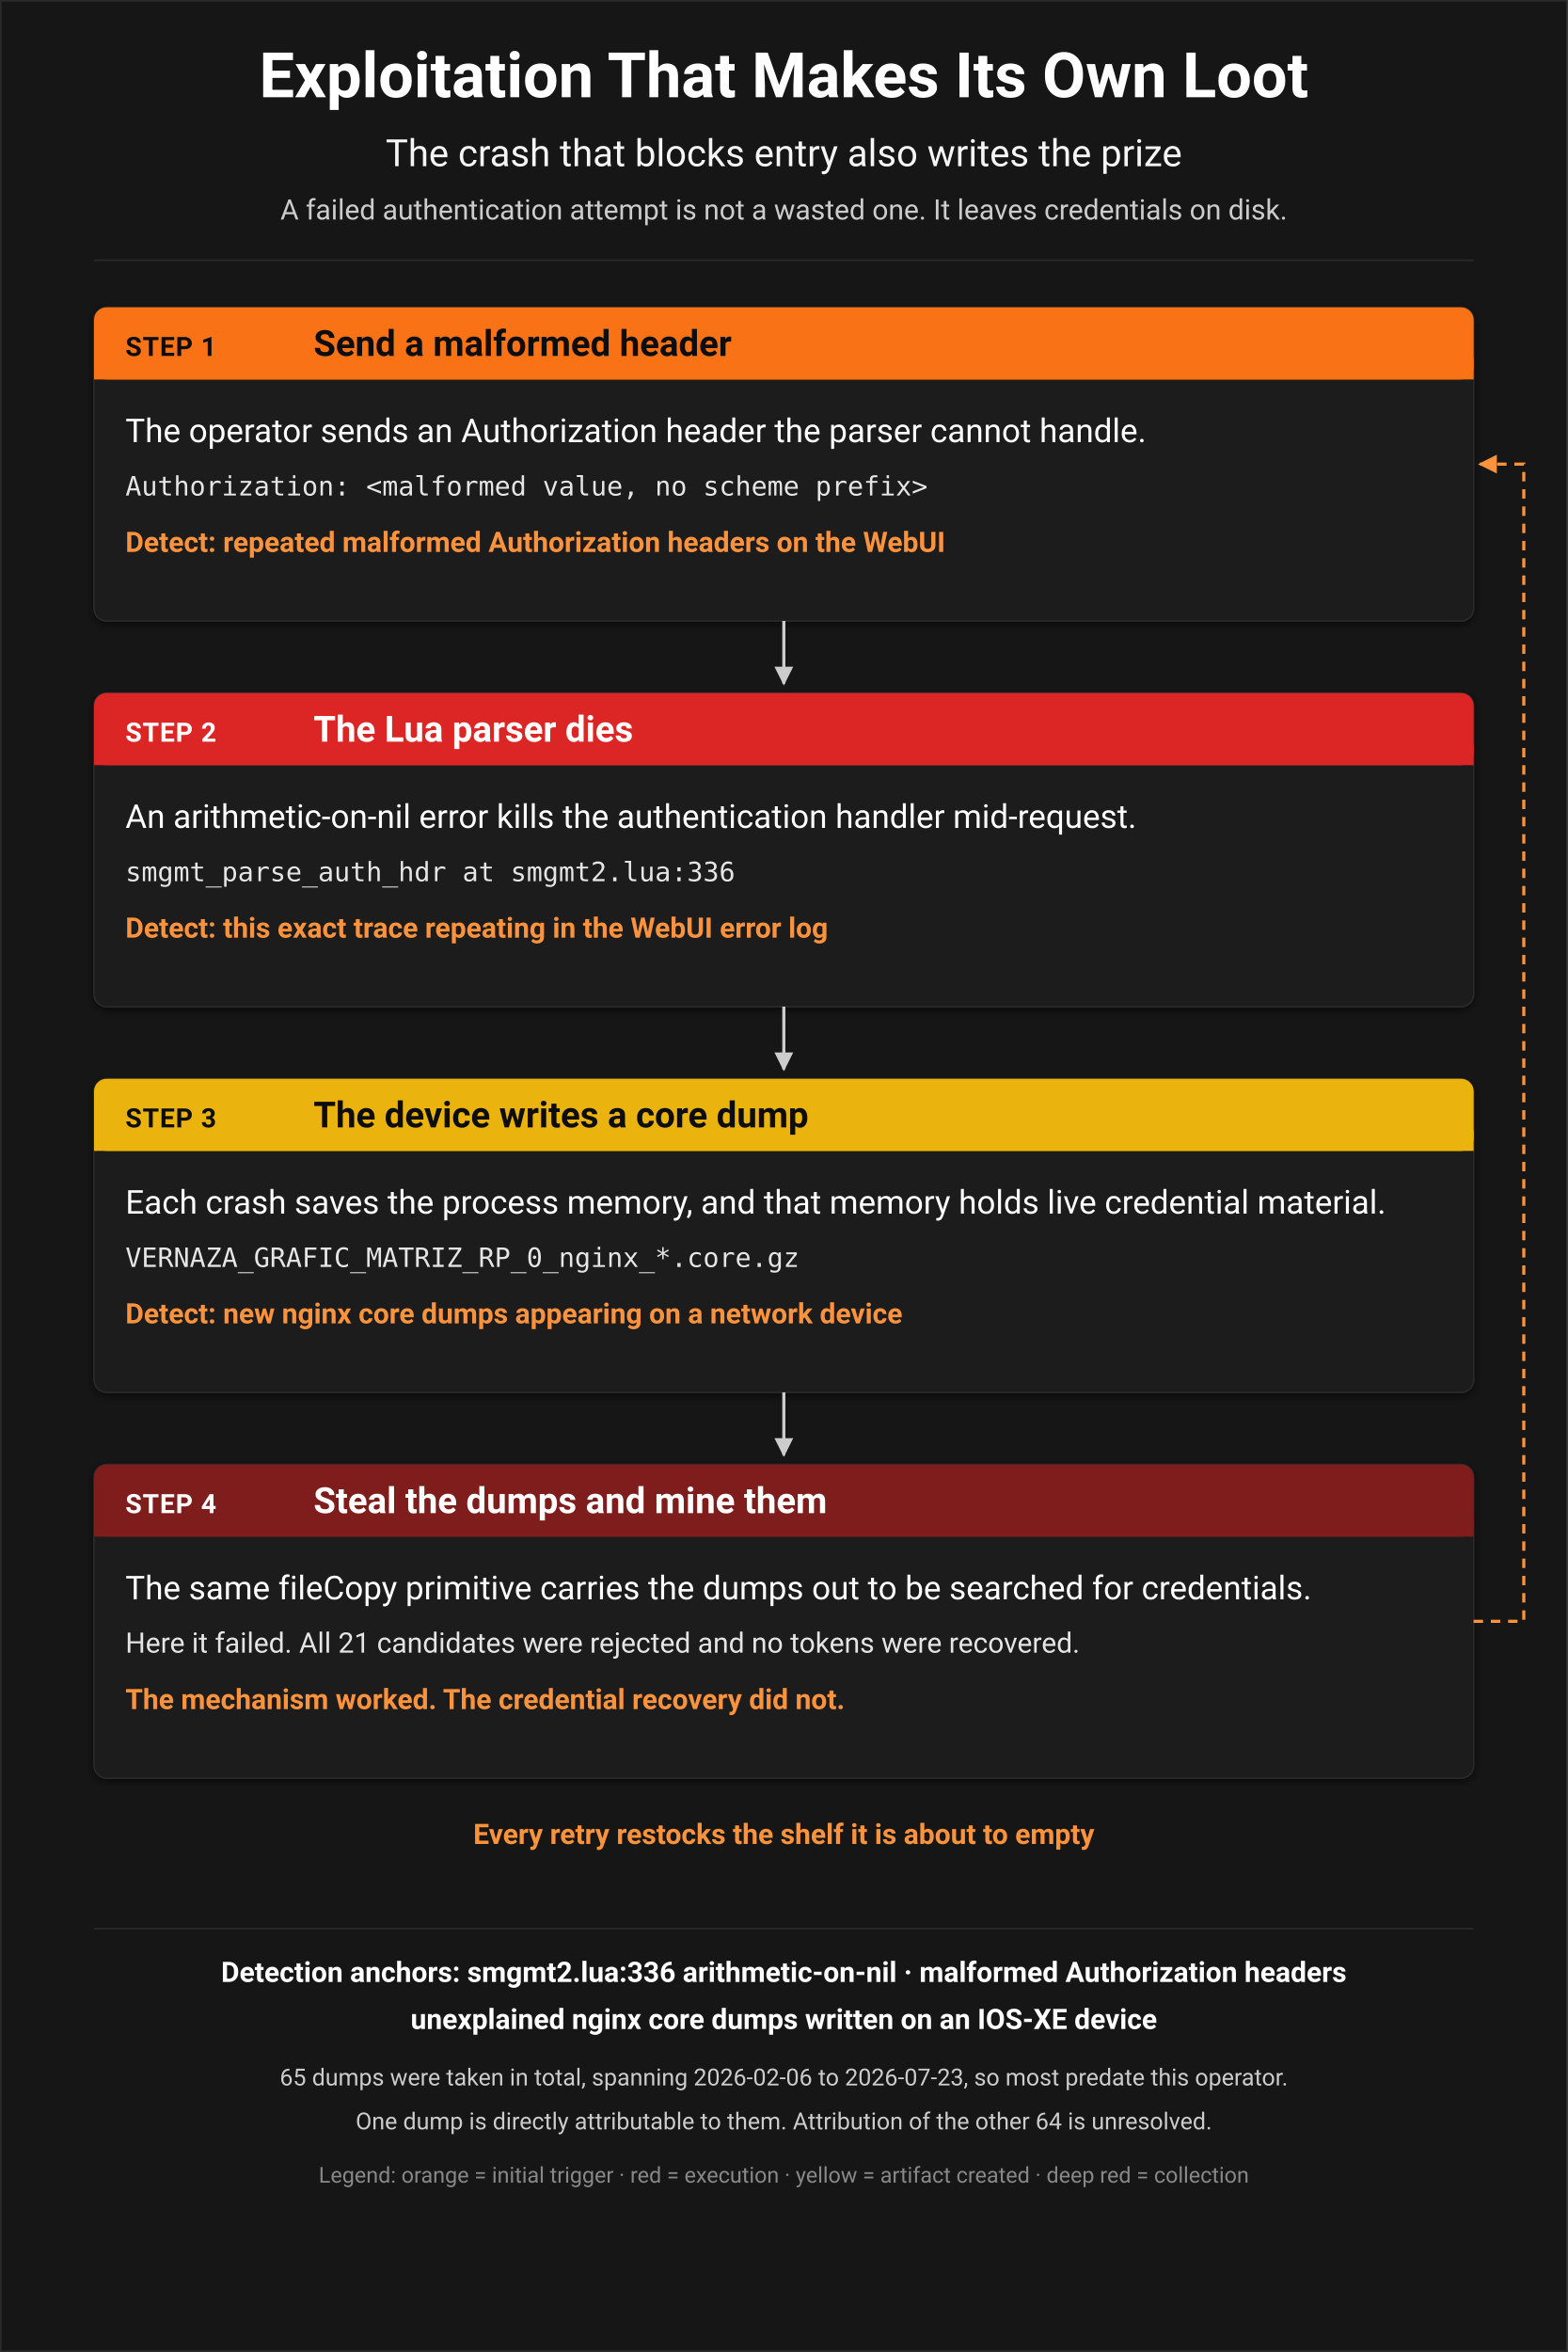
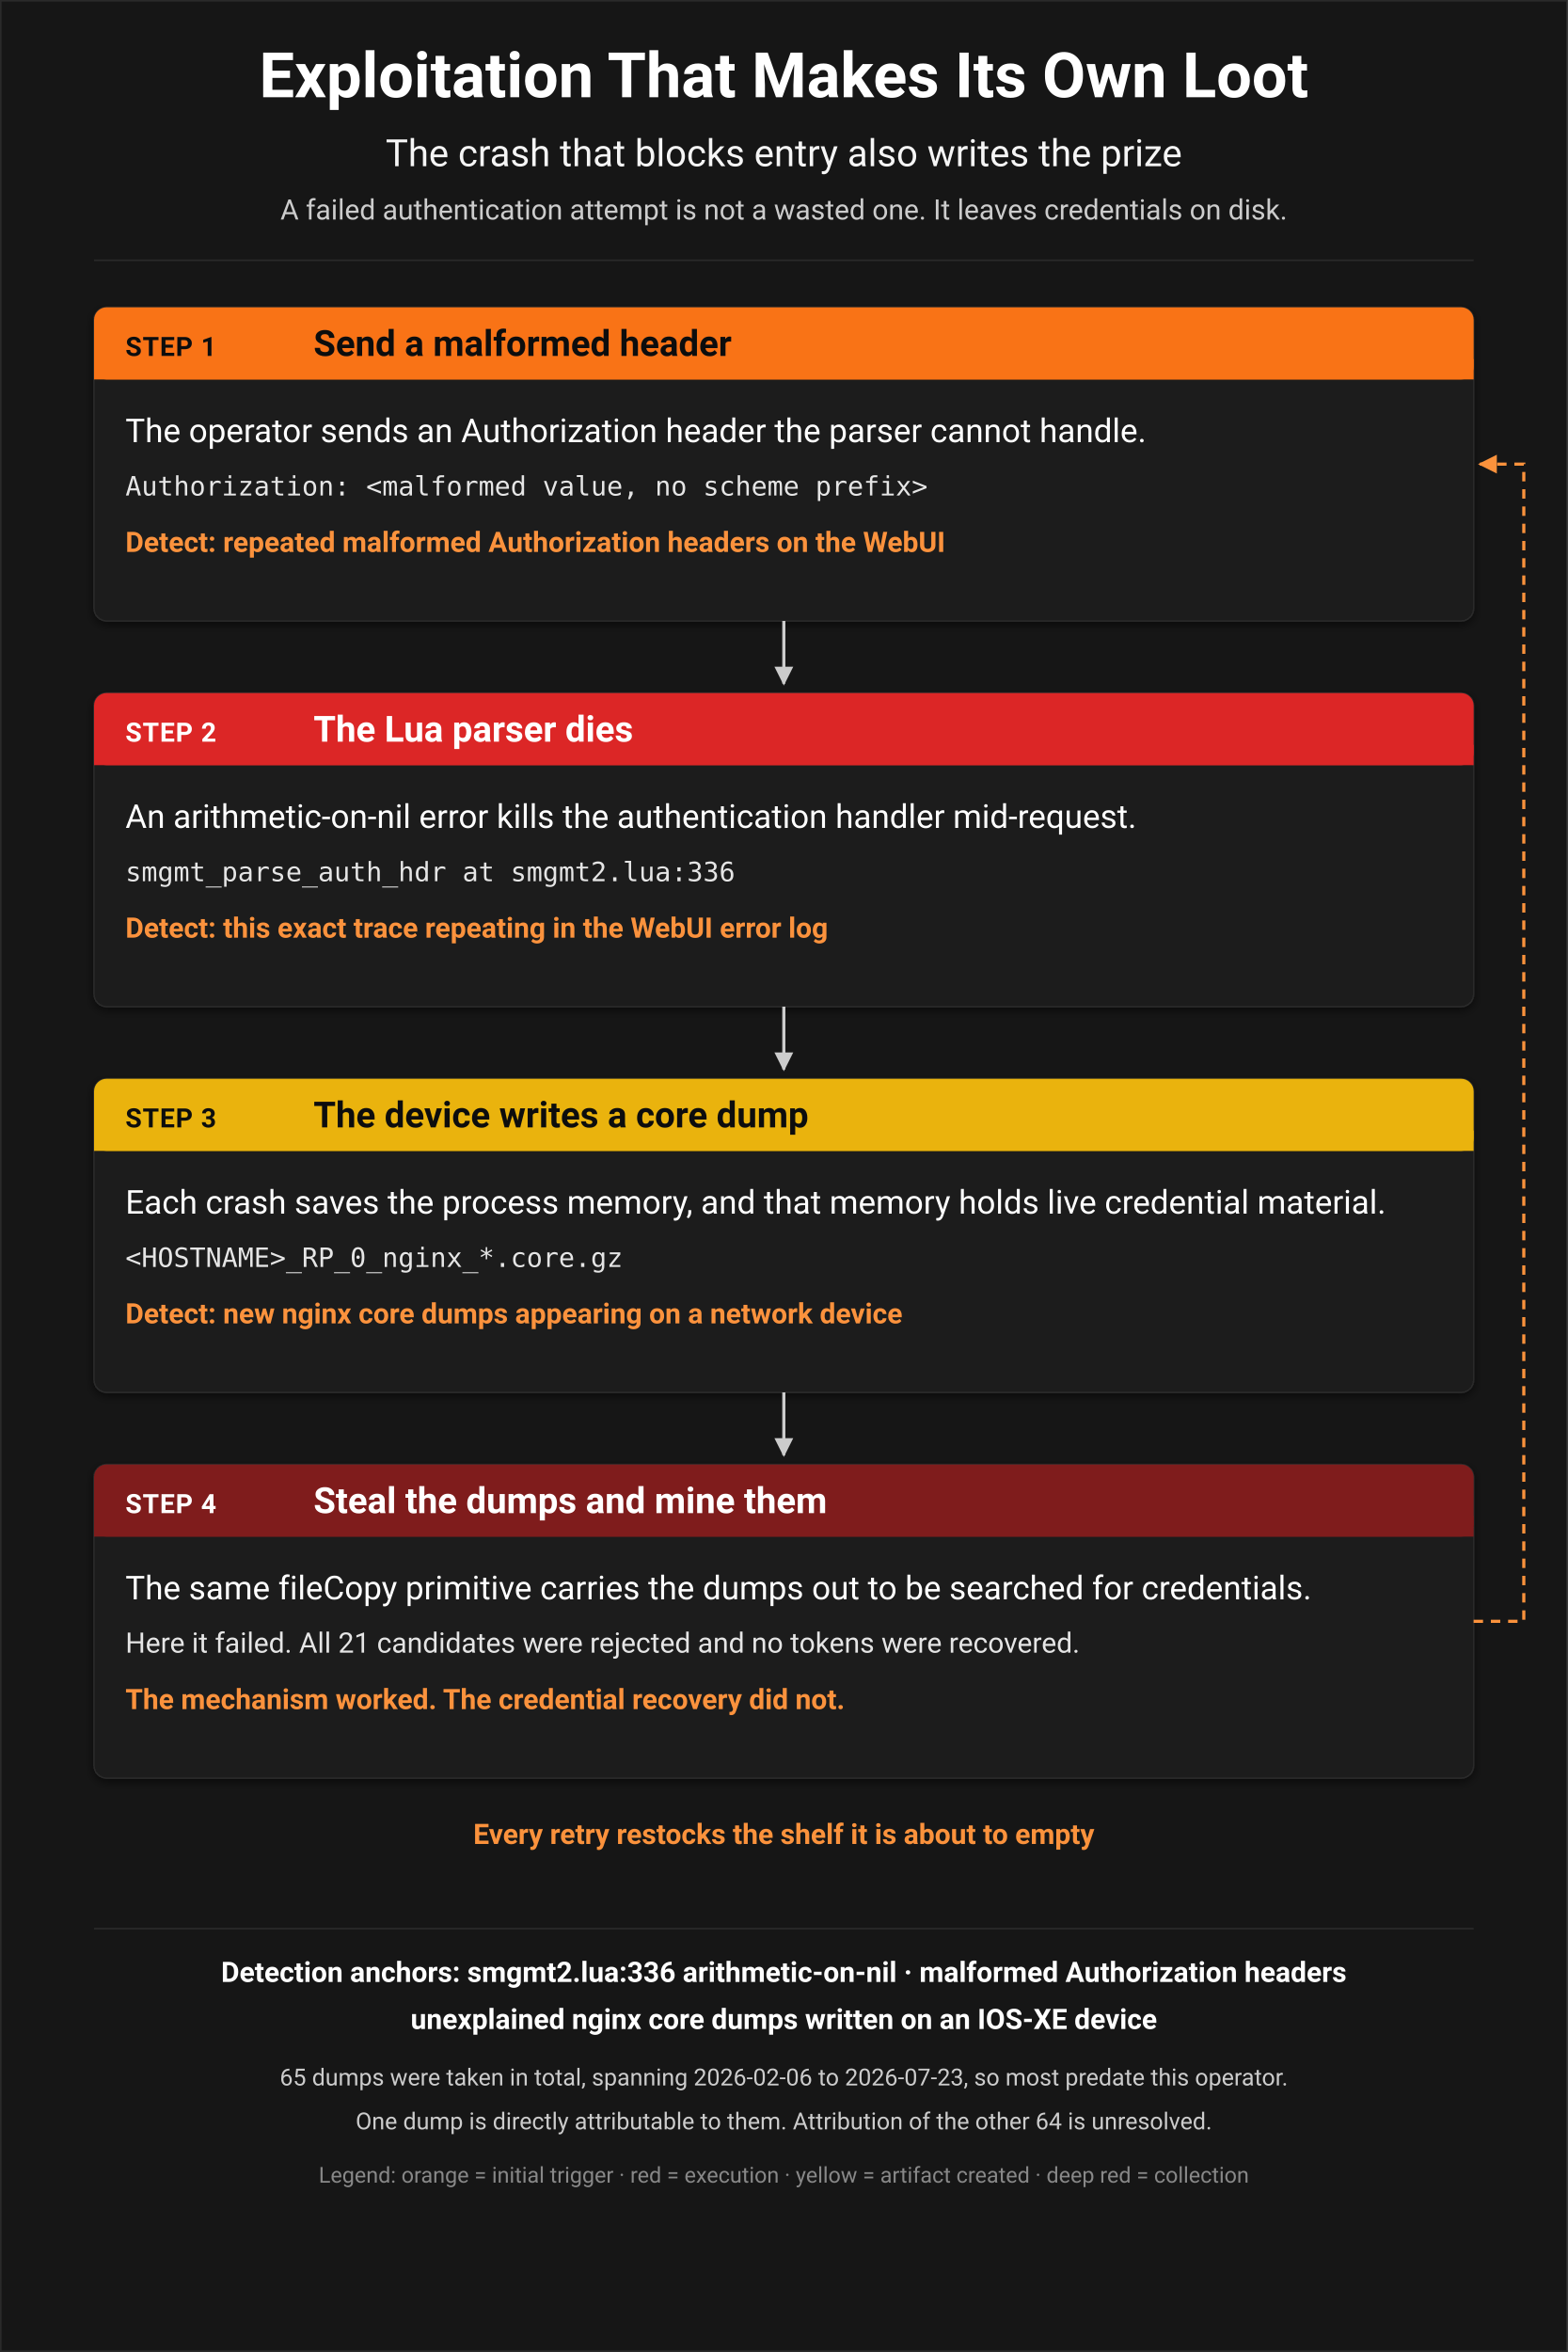
<svg xmlns="http://www.w3.org/2000/svg" viewBox="0 0 1000 1500" font-family="-apple-system, BlinkMacSystemFont, 'Segoe UI', Roboto, 'Helvetica Neue', Arial, sans-serif">
  <defs>
    <marker id="arrow" viewBox="0 0 10 10" refX="9" refY="5" markerWidth="6" markerHeight="6" orient="auto">
      <path d="M 0 0 L 10 5 L 0 10 z" fill="#cccccc" />
    </marker>
    <marker id="arrowLoop" viewBox="0 0 10 10" refX="9" refY="5" markerWidth="6" markerHeight="6" orient="auto">
      <path d="M 0 0 L 10 5 L 0 10 z" fill="#fb923c" />
    </marker>
    <filter id="cardShadow" x="-2%" y="-2%" width="104%" height="108%">
      <feDropShadow dx="0" dy="2" stdDeviation="3" flood-color="#000" flood-opacity="0.55" />
    </filter>
  </defs>
  <rect width="1000" height="1500" fill="#161616" />
  <rect x="0.5" y="0.5" width="999" height="1499" fill="none" stroke="#2a2a2a" stroke-width="1" />
  <text x="500" y="62" text-anchor="middle" font-size="40" font-weight="700" fill="#ffffff">Exploitation That Makes Its Own Loot</text>
  <text x="500" y="106" text-anchor="middle" font-size="24" fill="#f5f5f5">The crash that blocks entry also writes the prize</text>
  <text x="500" y="140" text-anchor="middle" font-size="18" fill="#cccccc">A failed authentication attempt is not a wasted one. It leaves credentials on disk.</text>
  <line x1="60" y1="166" x2="940" y2="166" stroke="#2a2a2a" stroke-width="1" />
  <g filter="url(#cardShadow)">
    <rect x="60" y="196" width="880" height="200" rx="8" fill="#1a1a1a" stroke="#2a2a2a" stroke-width="1" />
    <rect x="60" y="196" width="880" height="46" rx="8" fill="#f97316" />
    <rect x="60" y="229" width="880" height="13" fill="#f97316" />
    <text x="80" y="227" font-size="17" font-weight="700" fill="#111111" letter-spacing="0.5">STEP 1</text>
    <text x="200" y="227" font-size="23" font-weight="600" fill="#111111">Send a malformed header</text>
    <text x="80" y="282" font-size="21" fill="#ffffff">The operator sends an Authorization header the parser cannot handle.</text>
    <text x="80" y="316" font-size="17" fill="#e5e5e5" font-family="ui-monospace, 'Cascadia Mono', Menlo, monospace">Authorization: &lt;malformed value, no scheme prefix&gt;</text>
    <text x="80" y="352" font-size="18" fill="#fb923c" font-weight="600">Detect: repeated malformed Authorization headers on the WebUI</text>
  </g>
  <line x1="500" y1="396" x2="500" y2="436" stroke="#cccccc" stroke-width="2" marker-end="url(#arrow)" />
  <g filter="url(#cardShadow)">
    <rect x="60" y="442" width="880" height="200" rx="8" fill="#1a1a1a" stroke="#2a2a2a" stroke-width="1" />
    <rect x="60" y="442" width="880" height="46" rx="8" fill="#dc2626" />
    <rect x="60" y="475" width="880" height="13" fill="#dc2626" />
    <text x="80" y="473" font-size="17" font-weight="700" fill="#ffffff" letter-spacing="0.5">STEP 2</text>
    <text x="200" y="473" font-size="23" font-weight="600" fill="#ffffff">The Lua parser dies</text>
    <text x="80" y="528" font-size="21" fill="#ffffff">An arithmetic-on-nil error kills the authentication handler mid-request.</text>
    <text x="80" y="562" font-size="17" fill="#e5e5e5" font-family="ui-monospace, 'Cascadia Mono', Menlo, monospace">smgmt_parse_auth_hdr  at  smgmt2.lua:336</text>
    <text x="80" y="598" font-size="18" fill="#fb923c" font-weight="600">Detect: this exact trace repeating in the WebUI error log</text>
  </g>
  <line x1="500" y1="642" x2="500" y2="682" stroke="#cccccc" stroke-width="2" marker-end="url(#arrow)" />
  <g filter="url(#cardShadow)">
    <rect x="60" y="688" width="880" height="200" rx="8" fill="#1a1a1a" stroke="#2a2a2a" stroke-width="1" />
    <rect x="60" y="688" width="880" height="46" rx="8" fill="#eab308" />
    <rect x="60" y="721" width="880" height="13" fill="#eab308" />
    <text x="80" y="719" font-size="17" font-weight="700" fill="#111111" letter-spacing="0.5">STEP 3</text>
    <text x="200" y="719" font-size="23" font-weight="600" fill="#111111">The device writes a core dump</text>
    <text x="80" y="774" font-size="21" fill="#ffffff">Each crash saves the process memory, and that memory holds live credential material.</text>
-     <text x="80" y="808" font-size="17" fill="#e5e5e5" font-family="ui-monospace, 'Cascadia Mono', Menlo, monospace">VERNAZA_GRAFIC_MATRIZ_RP_0_nginx_*.core.gz</text>
+     <text x="80" y="808" font-size="17" fill="#e5e5e5" font-family="ui-monospace, 'Cascadia Mono', Menlo, monospace">&lt;HOSTNAME&gt;_RP_0_nginx_*.core.gz</text>
    <text x="80" y="844" font-size="18" fill="#fb923c" font-weight="600">Detect: new nginx core dumps appearing on a network device</text>
  </g>
  <line x1="500" y1="888" x2="500" y2="928" stroke="#cccccc" stroke-width="2" marker-end="url(#arrow)" />
  <g filter="url(#cardShadow)">
    <rect x="60" y="934" width="880" height="200" rx="8" fill="#1a1a1a" stroke="#2a2a2a" stroke-width="1" />
    <rect x="60" y="934" width="880" height="46" rx="8" fill="#7f1d1d" />
    <rect x="60" y="967" width="880" height="13" fill="#7f1d1d" />
    <text x="80" y="965" font-size="17" font-weight="700" fill="#ffffff" letter-spacing="0.5">STEP 4</text>
    <text x="200" y="965" font-size="23" font-weight="600" fill="#ffffff">Steal the dumps and mine them</text>
    <text x="80" y="1020" font-size="21" fill="#ffffff">The same fileCopy primitive carries the dumps out to be searched for credentials.</text>
    <text x="80" y="1054" font-size="18" fill="#e5e5e5">Here it failed. All 21 candidates were rejected and no tokens were recovered.</text>
    <text x="80" y="1090" font-size="18" fill="#fb923c" font-weight="600">The mechanism worked. The credential recovery did not.</text>
  </g>
  <path d="M 940 1034 L 972 1034 L 972 296 L 944 296" fill="none" stroke="#fb923c" stroke-width="2" stroke-dasharray="6 5" marker-end="url(#arrowLoop)" />
  <text x="500" y="1176" text-anchor="middle" font-size="18" fill="#fb923c" font-weight="600">Every retry restocks the shelf it is about to empty</text>
  <line x1="60" y1="1230" x2="940" y2="1230" stroke="#2a2a2a" stroke-width="1" />
  <text x="500" y="1264" text-anchor="middle" font-size="18" font-weight="600" fill="#ffffff">Detection anchors:  smgmt2.lua:336 arithmetic-on-nil  ·  malformed Authorization headers</text>
  <text x="500" y="1294" text-anchor="middle" font-size="18" font-weight="600" fill="#ffffff">unexplained nginx core dumps written on an IOS-XE device</text>
  <text x="500" y="1330" text-anchor="middle" font-size="15" fill="#cccccc">65 dumps were taken in total, spanning 2026-02-06 to 2026-07-23, so most predate this operator.</text>
  <text x="500" y="1358" text-anchor="middle" font-size="15" fill="#cccccc">One dump is directly attributable to them. Attribution of the other 64 is unresolved.</text>
  <text x="500" y="1392" text-anchor="middle" font-size="14" fill="#888888">Legend: orange = initial trigger · red = execution · yellow = artifact created · deep red = collection</text>
</svg>
